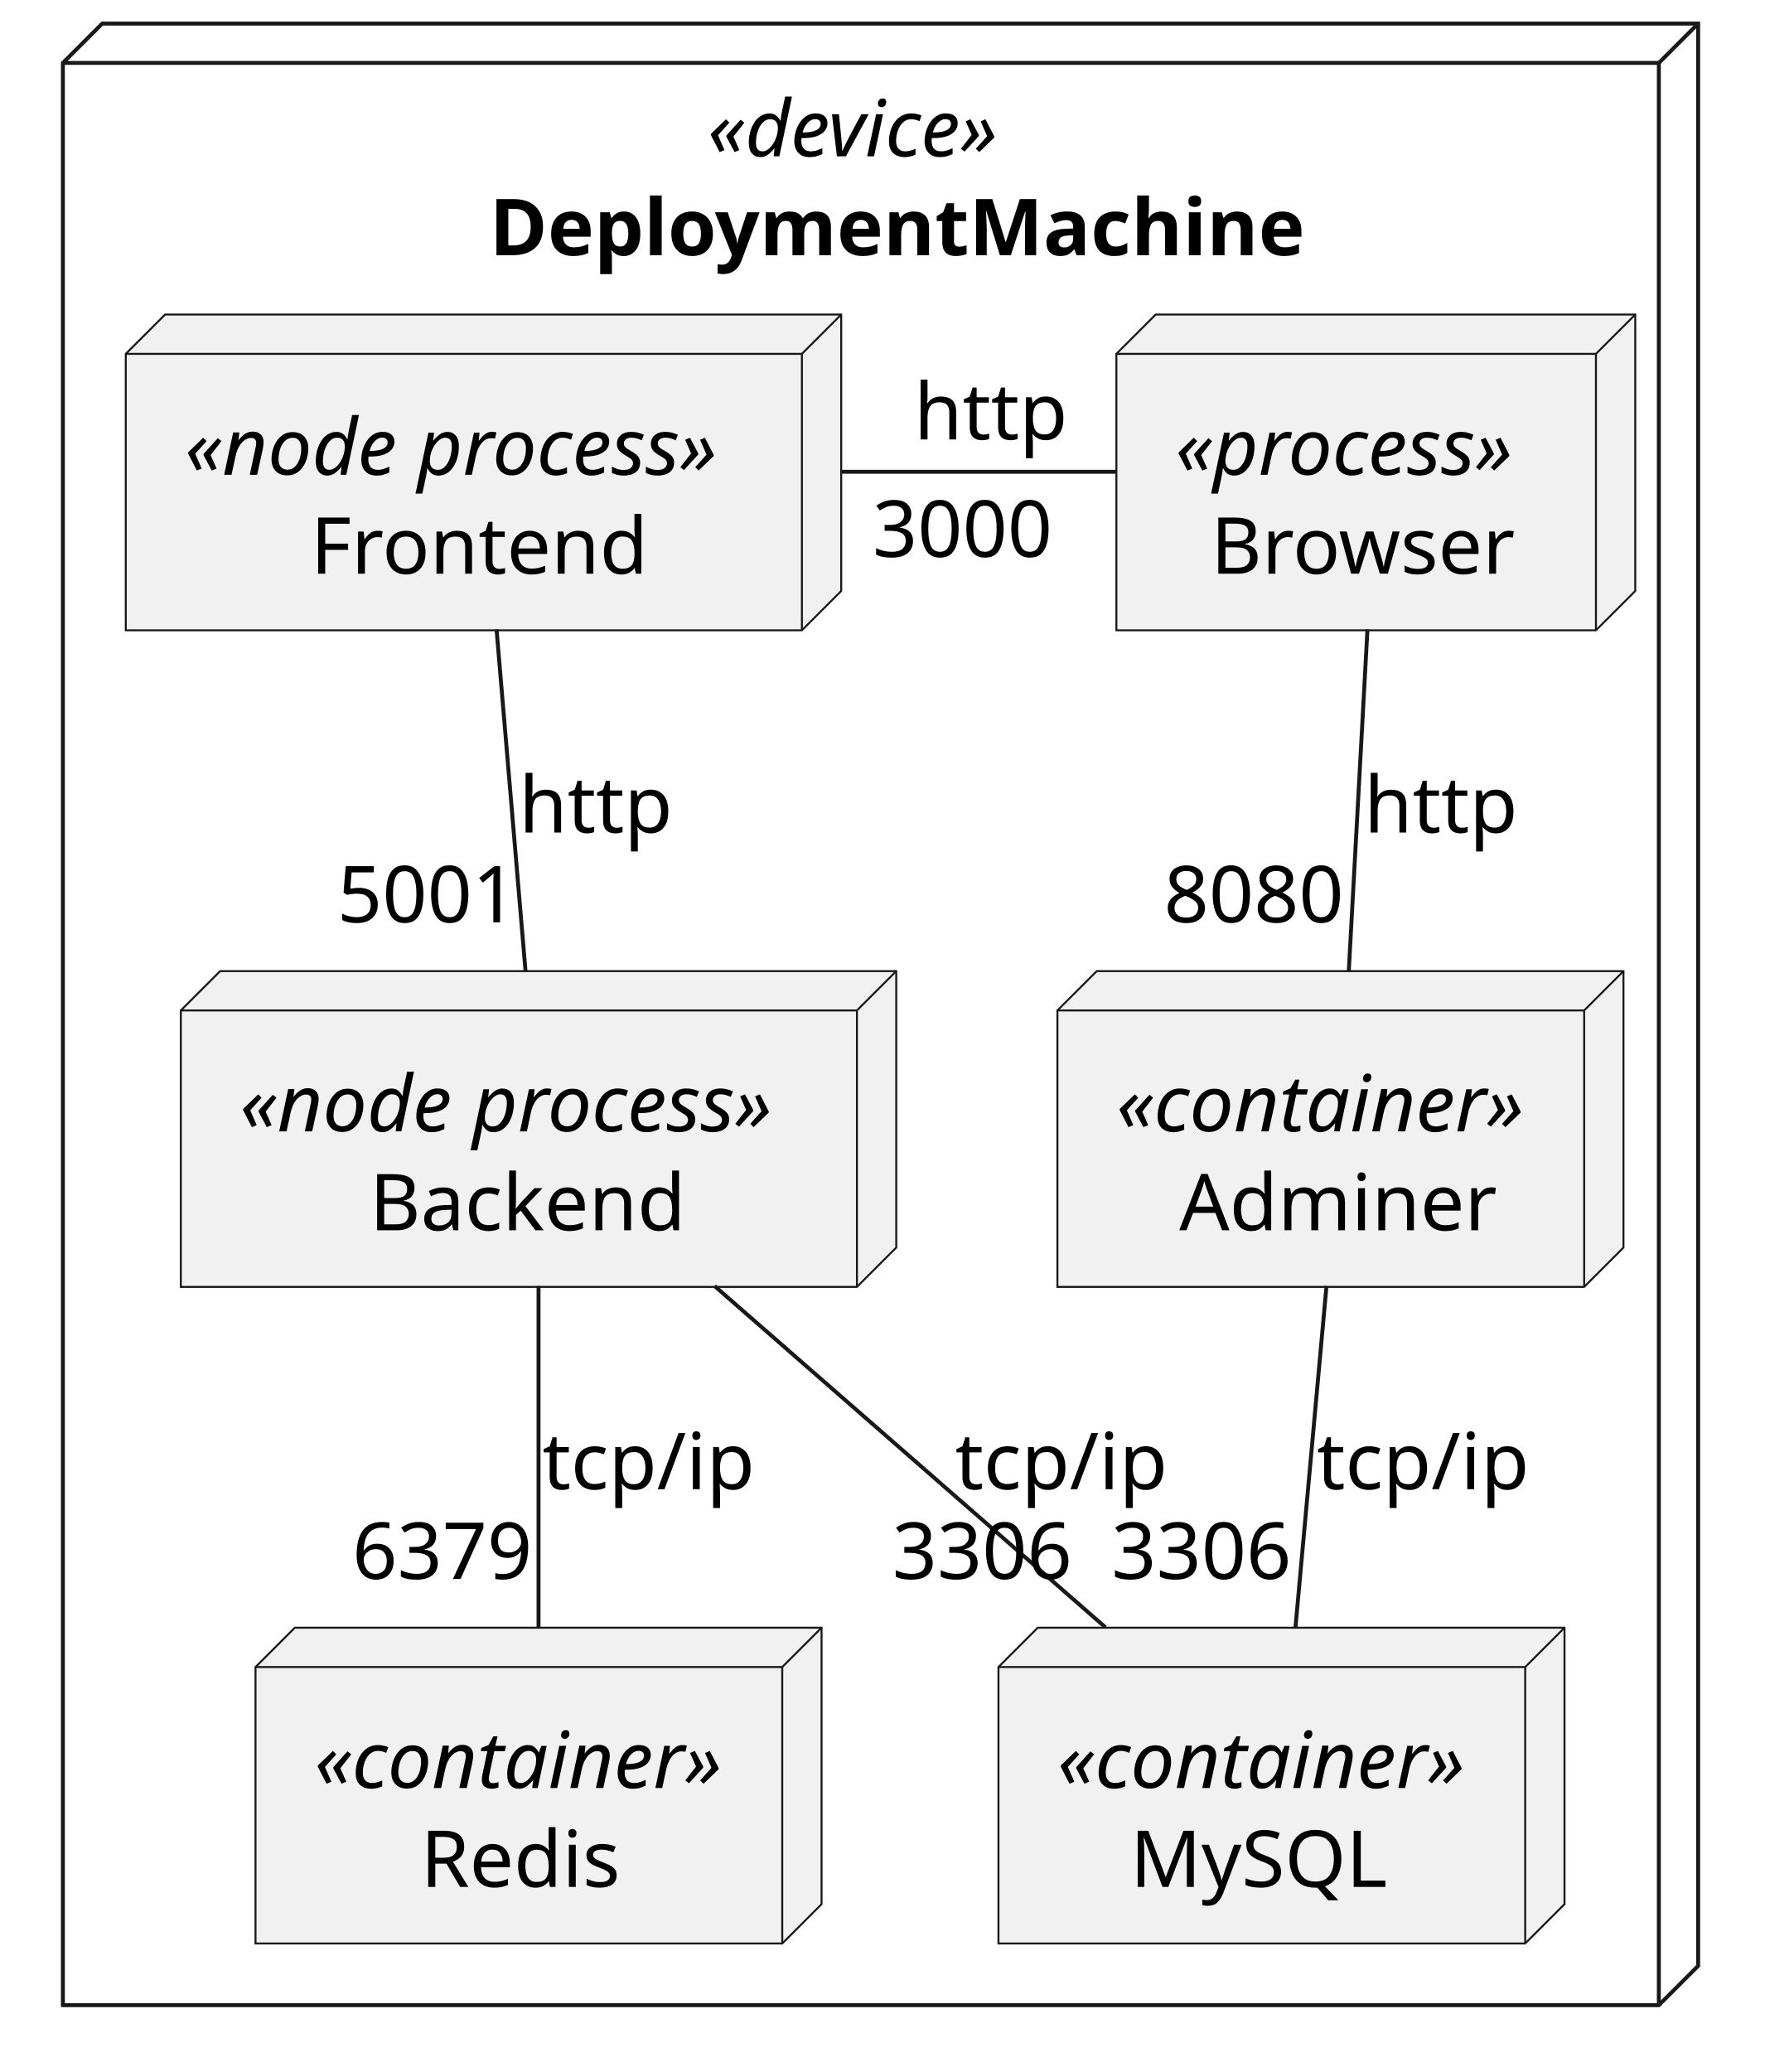
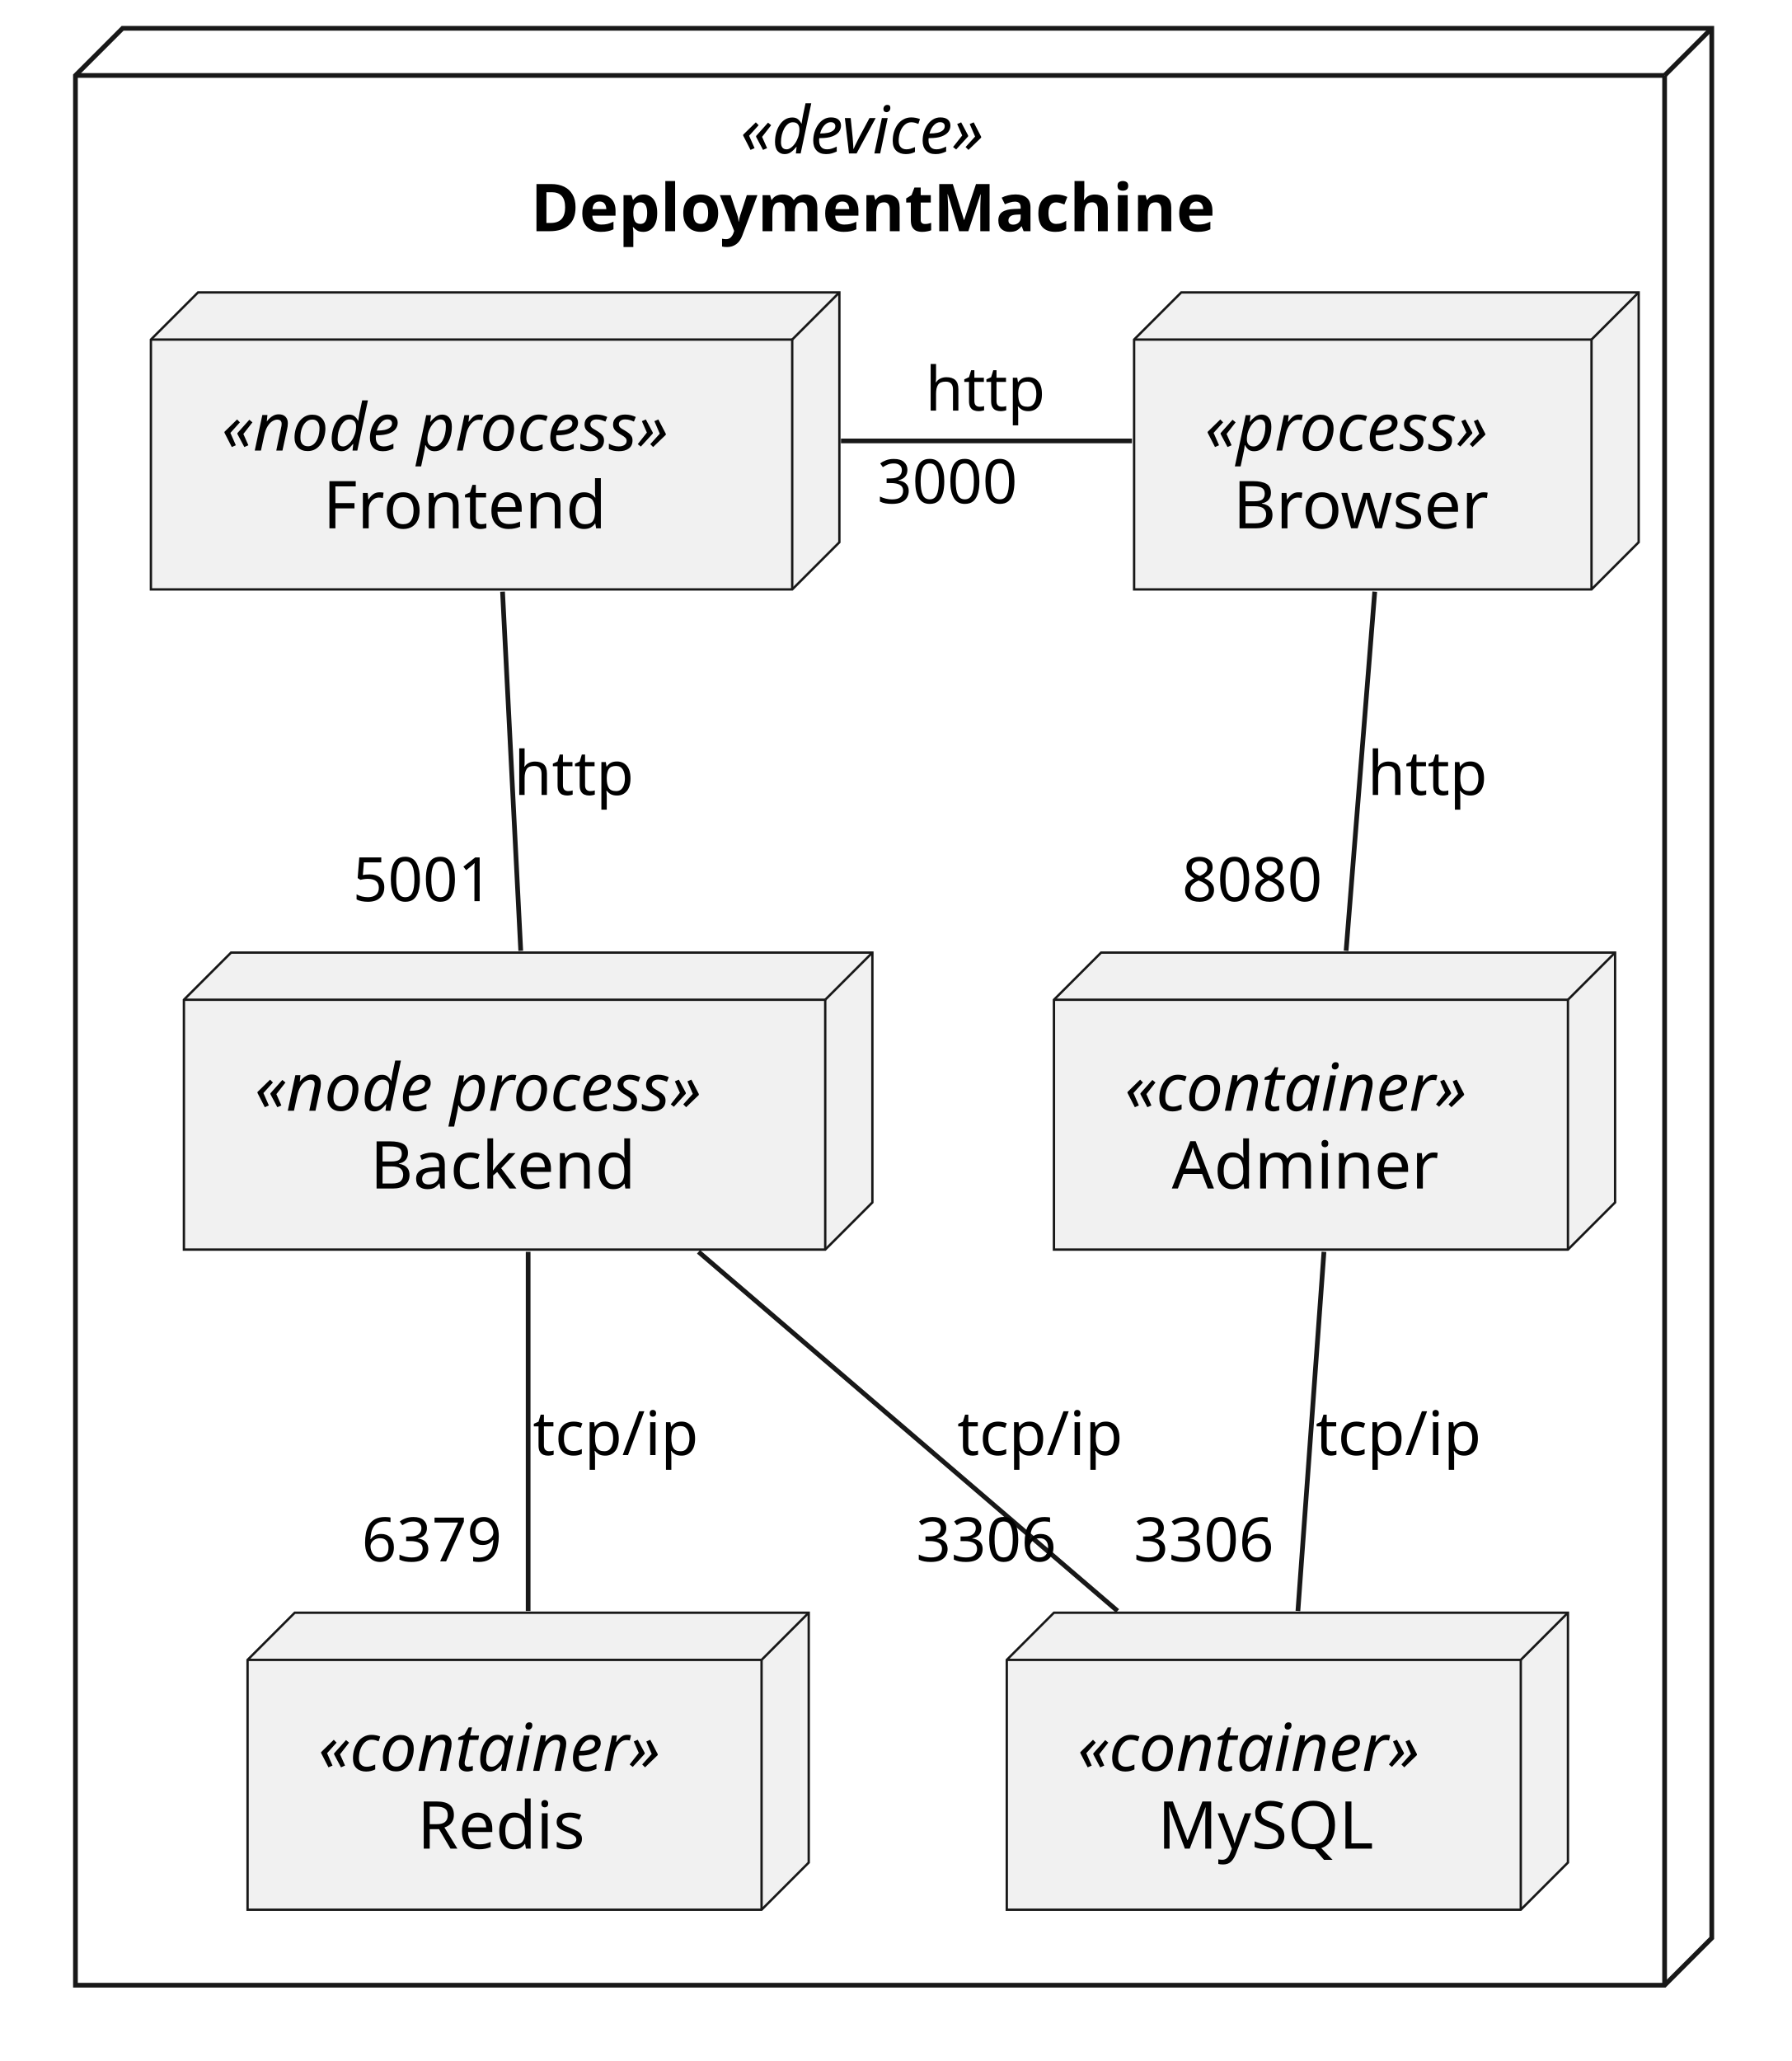
- <svg xmlns="http://www.w3.org/2000/svg" contentStyleType="text/css" height="527px" preserveAspectRatio="none" style="width:449px;height:527px;background:#FFFFFF;" version="1.1" viewBox="0 0 449 527" width="449px" zoomAndPan="magnify">
+ <svg xmlns="http://www.w3.org/2000/svg" contentStyleType="text/css" height="437px" preserveAspectRatio="none" style="width:380px;height:437px;background:#FFFFFF;" version="1.1" viewBox="0 0 380 437" width="380px" zoomAndPan="magnify">
  <defs />
  <g>
    <g id="cluster_DeploymentMachine">
-       <polygon fill="none" points="16,16,26,6,432,6,432,500,422,510,16,510,16,16" style="stroke:#181818;stroke-width:1.0;" />
-       <line style="stroke:#181818;stroke-width:1.0;" x1="422" x2="432" y1="16" y2="6" />
-       <line style="stroke:#181818;stroke-width:1.0;" x1="16" x2="422" y1="16" y2="16" />
-       <line style="stroke:#181818;stroke-width:1.0;" x1="422" x2="422" y1="16" y2="510" />
-       <text fill="#000000" font-family="sans-serif" font-size="20" font-style="italic" lengthAdjust="spacing" textLength="80" x="180" y="39.762">«device»</text>
-       <text fill="#000000" font-family="sans-serif" font-size="20" font-weight="bold" lengthAdjust="spacing" textLength="191" x="124.5" y="64.918">DeploymentMachine</text>
+       <polygon fill="none" points="16,16,26,6,363,6,363,410.93,353,420.93,16,420.93,16,16" style="stroke:#181818;stroke-width:1.0;" />
+       <line style="stroke:#181818;stroke-width:1.0;" x1="353" x2="363" y1="16" y2="6" />
+       <line style="stroke:#181818;stroke-width:1.0;" x1="16" x2="353" y1="16" y2="16" />
+       <line style="stroke:#181818;stroke-width:1.0;" x1="353" x2="353" y1="16" y2="420.93" />
+       <text fill="#000000" font-family="sans-serif" font-size="14" font-style="italic" lengthAdjust="spacing" textLength="57" x="157" y="32.535">«device»</text>
+       <text fill="#000000" font-family="sans-serif" font-size="14" font-weight="bold" lengthAdjust="spacing" textLength="146" x="112.5" y="49.023">DeploymentMachine</text>
    </g>
    <g id="elem_MySQL">
-       <polygon fill="#F1F1F1" points="254,424,264,414,398,414,398,484.312,388,494.312,254,494.312,254,424" style="stroke:#181818;stroke-width:0.5;" />
-       <line style="stroke:#181818;stroke-width:0.5;" x1="388" x2="398" y1="424" y2="414" />
-       <line style="stroke:#181818;stroke-width:0.5;" x1="254" x2="388" y1="424" y2="424" />
-       <line style="stroke:#181818;stroke-width:0.5;" x1="388" x2="388" y1="424" y2="494.312" />
-       <text fill="#000000" font-family="sans-serif" font-size="20" font-style="italic" lengthAdjust="spacing" textLength="104" x="269" y="454.762">«container»</text>
-       <text fill="#000000" font-family="sans-serif" font-size="20" lengthAdjust="spacing" textLength="67" x="287.5" y="479.918">MySQL</text>
+       <polygon fill="#F1F1F1" points="213.5,351.95,223.5,341.95,332.5,341.95,332.5,394.927,322.5,404.927,213.5,404.927,213.5,351.95" style="stroke:#181818;stroke-width:0.5;" />
+       <line style="stroke:#181818;stroke-width:0.5;" x1="322.5" x2="332.5" y1="351.95" y2="341.95" />
+       <line style="stroke:#181818;stroke-width:0.5;" x1="213.5" x2="322.5" y1="351.95" y2="351.95" />
+       <line style="stroke:#181818;stroke-width:0.5;" x1="322.5" x2="322.5" y1="351.95" y2="404.927" />
+       <text fill="#000000" font-family="sans-serif" font-size="14" font-style="italic" lengthAdjust="spacing" textLength="79" x="228.5" y="375.485">«container»</text>
+       <text fill="#000000" font-family="sans-serif" font-size="14" lengthAdjust="spacing" textLength="45" x="245.5" y="391.973">MySQL</text>
    </g>
    <g id="elem_Adminer">
-       <polygon fill="#F1F1F1" points="269,257,279,247,413,247,413,317.312,403,327.312,269,327.312,269,257" style="stroke:#181818;stroke-width:0.5;" />
-       <line style="stroke:#181818;stroke-width:0.5;" x1="403" x2="413" y1="257" y2="247" />
-       <line style="stroke:#181818;stroke-width:0.5;" x1="269" x2="403" y1="257" y2="257" />
-       <line style="stroke:#181818;stroke-width:0.5;" x1="403" x2="403" y1="257" y2="327.312" />
-       <text fill="#000000" font-family="sans-serif" font-size="20" font-style="italic" lengthAdjust="spacing" textLength="104" x="284" y="287.762">«container»</text>
-       <text fill="#000000" font-family="sans-serif" font-size="20" lengthAdjust="spacing" textLength="72" x="300" y="312.918">Adminer</text>
+       <polygon fill="#F1F1F1" points="223.5,211.98,233.5,201.98,342.5,201.98,342.5,254.957,332.5,264.957,223.5,264.957,223.5,211.98" style="stroke:#181818;stroke-width:0.5;" />
+       <line style="stroke:#181818;stroke-width:0.5;" x1="332.5" x2="342.5" y1="211.98" y2="201.98" />
+       <line style="stroke:#181818;stroke-width:0.5;" x1="223.5" x2="332.5" y1="211.98" y2="211.98" />
+       <line style="stroke:#181818;stroke-width:0.5;" x1="332.5" x2="332.5" y1="211.98" y2="264.957" />
+       <text fill="#000000" font-family="sans-serif" font-size="14" font-style="italic" lengthAdjust="spacing" textLength="79" x="238.5" y="235.515">«container»</text>
+       <text fill="#000000" font-family="sans-serif" font-size="14" lengthAdjust="spacing" textLength="59" x="248.5" y="252.003">Adminer</text>
    </g>
    <g id="elem_Redis">
-       <polygon fill="#F1F1F1" points="65,424,75,414,209,414,209,484.312,199,494.312,65,494.312,65,424" style="stroke:#181818;stroke-width:0.5;" />
-       <line style="stroke:#181818;stroke-width:0.5;" x1="199" x2="209" y1="424" y2="414" />
-       <line style="stroke:#181818;stroke-width:0.5;" x1="65" x2="199" y1="424" y2="424" />
-       <line style="stroke:#181818;stroke-width:0.5;" x1="199" x2="199" y1="424" y2="494.312" />
-       <text fill="#000000" font-family="sans-serif" font-size="20" font-style="italic" lengthAdjust="spacing" textLength="104" x="80" y="454.762">«container»</text>
-       <text fill="#000000" font-family="sans-serif" font-size="20" lengthAdjust="spacing" textLength="50" x="107" y="479.918">Redis</text>
+       <polygon fill="#F1F1F1" points="52.5,351.95,62.5,341.95,171.5,341.95,171.5,394.927,161.5,404.927,52.5,404.927,52.5,351.95" style="stroke:#181818;stroke-width:0.5;" />
+       <line style="stroke:#181818;stroke-width:0.5;" x1="161.5" x2="171.5" y1="351.95" y2="341.95" />
+       <line style="stroke:#181818;stroke-width:0.5;" x1="52.5" x2="161.5" y1="351.95" y2="351.95" />
+       <line style="stroke:#181818;stroke-width:0.5;" x1="161.5" x2="161.5" y1="351.95" y2="404.927" />
+       <text fill="#000000" font-family="sans-serif" font-size="14" font-style="italic" lengthAdjust="spacing" textLength="79" x="67.5" y="375.485">«container»</text>
+       <text fill="#000000" font-family="sans-serif" font-size="14" lengthAdjust="spacing" textLength="37" x="88.5" y="391.973">Redis</text>
    </g>
    <g id="elem_Backend">
-       <polygon fill="#F1F1F1" points="46,257,56,247,228,247,228,317.312,218,327.312,46,327.312,46,257" style="stroke:#181818;stroke-width:0.5;" />
-       <line style="stroke:#181818;stroke-width:0.5;" x1="218" x2="228" y1="257" y2="247" />
-       <line style="stroke:#181818;stroke-width:0.5;" x1="46" x2="218" y1="257" y2="257" />
-       <line style="stroke:#181818;stroke-width:0.5;" x1="218" x2="218" y1="257" y2="327.312" />
-       <text fill="#000000" font-family="sans-serif" font-size="20" font-style="italic" lengthAdjust="spacing" textLength="142" x="61" y="287.762">«node process»</text>
-       <text fill="#000000" font-family="sans-serif" font-size="20" lengthAdjust="spacing" textLength="76" x="94" y="312.918">Backend</text>
+       <polygon fill="#F1F1F1" points="39,211.98,49,201.98,185,201.98,185,254.957,175,264.957,39,264.957,39,211.98" style="stroke:#181818;stroke-width:0.5;" />
+       <line style="stroke:#181818;stroke-width:0.5;" x1="175" x2="185" y1="211.98" y2="201.98" />
+       <line style="stroke:#181818;stroke-width:0.5;" x1="39" x2="175" y1="211.98" y2="211.98" />
+       <line style="stroke:#181818;stroke-width:0.5;" x1="175" x2="175" y1="211.98" y2="264.957" />
+       <text fill="#000000" font-family="sans-serif" font-size="14" font-style="italic" lengthAdjust="spacing" textLength="106" x="54" y="235.515">«node process»</text>
+       <text fill="#000000" font-family="sans-serif" font-size="14" lengthAdjust="spacing" textLength="57" x="78.5" y="252.003">Backend</text>
    </g>
    <g id="elem_Frontend">
-       <polygon fill="#F1F1F1" points="32,90,42,80,214,80,214,150.312,204,160.312,32,160.312,32,90" style="stroke:#181818;stroke-width:0.5;" />
-       <line style="stroke:#181818;stroke-width:0.5;" x1="204" x2="214" y1="90" y2="80" />
-       <line style="stroke:#181818;stroke-width:0.5;" x1="32" x2="204" y1="90" y2="90" />
-       <line style="stroke:#181818;stroke-width:0.5;" x1="204" x2="204" y1="90" y2="160.312" />
-       <text fill="#000000" font-family="sans-serif" font-size="20" font-style="italic" lengthAdjust="spacing" textLength="142" x="47" y="120.762">«node process»</text>
-       <text fill="#000000" font-family="sans-serif" font-size="20" lengthAdjust="spacing" textLength="78" x="79" y="145.918">Frontend</text>
+       <polygon fill="#F1F1F1" points="32,72,42,62,178,62,178,114.977,168,124.977,32,124.977,32,72" style="stroke:#181818;stroke-width:0.5;" />
+       <line style="stroke:#181818;stroke-width:0.5;" x1="168" x2="178" y1="72" y2="62" />
+       <line style="stroke:#181818;stroke-width:0.5;" x1="32" x2="168" y1="72" y2="72" />
+       <line style="stroke:#181818;stroke-width:0.5;" x1="168" x2="168" y1="72" y2="124.977" />
+       <text fill="#000000" font-family="sans-serif" font-size="14" font-style="italic" lengthAdjust="spacing" textLength="106" x="47" y="95.535">«node process»</text>
+       <text fill="#000000" font-family="sans-serif" font-size="14" lengthAdjust="spacing" textLength="63" x="68.5" y="112.023">Frontend</text>
    </g>
    <g id="elem_Browser">
-       <polygon fill="#F1F1F1" points="284,90,294,80,416,80,416,150.312,406,160.312,284,160.312,284,90" style="stroke:#181818;stroke-width:0.5;" />
-       <line style="stroke:#181818;stroke-width:0.5;" x1="406" x2="416" y1="90" y2="80" />
-       <line style="stroke:#181818;stroke-width:0.5;" x1="284" x2="406" y1="90" y2="90" />
-       <line style="stroke:#181818;stroke-width:0.5;" x1="406" x2="406" y1="90" y2="160.312" />
-       <text fill="#000000" font-family="sans-serif" font-size="20" font-style="italic" lengthAdjust="spacing" textLength="92" x="299" y="120.762">«process»</text>
-       <text fill="#000000" font-family="sans-serif" font-size="20" lengthAdjust="spacing" textLength="74" x="308" y="145.918">Browser</text>
+       <polygon fill="#F1F1F1" points="240.5,72,250.5,62,347.5,62,347.5,114.977,337.5,124.977,240.5,124.977,240.5,72" style="stroke:#181818;stroke-width:0.5;" />
+       <line style="stroke:#181818;stroke-width:0.5;" x1="337.5" x2="347.5" y1="72" y2="62" />
+       <line style="stroke:#181818;stroke-width:0.5;" x1="240.5" x2="337.5" y1="72" y2="72" />
+       <line style="stroke:#181818;stroke-width:0.5;" x1="337.5" x2="337.5" y1="72" y2="124.977" />
+       <text fill="#000000" font-family="sans-serif" font-size="14" font-style="italic" lengthAdjust="spacing" textLength="67" x="255.5" y="95.535">«process»</text>
+       <text fill="#000000" font-family="sans-serif" font-size="14" lengthAdjust="spacing" textLength="55" x="261.5" y="112.023">Browser</text>
    </g>
    <g id="link_Frontend_Backend">
-       <path d="M126.32,160.1 C128.54,186.31 131.46,220.68 133.68,246.89 " fill="none" id="Frontend-Backend" style="stroke:#181818;stroke-width:1.0;" />
-       <text fill="#000000" font-family="sans-serif" font-size="20" lengthAdjust="spacing" textLength="33" x="132" y="211.762">http</text>
-       <text fill="#000000" font-family="sans-serif" font-size="20" lengthAdjust="spacing" textLength="44" x="85.803" y="234.584">5001</text>
+       <path d="M106.57,125.45 C107.72,148.18 109.28,178.9 110.43,201.6 " fill="none" id="Frontend-Backend" style="stroke:#181818;stroke-width:1.0;" />
+       <text fill="#000000" font-family="sans-serif" font-size="13" lengthAdjust="spacing" textLength="26" x="109" y="168.548">http</text>
+       <text fill="#000000" font-family="sans-serif" font-size="13" lengthAdjust="spacing" textLength="32" x="74.806" y="191.081">5001</text>
    </g>
    <g id="link_Backend_MySQL">
-       <path d="M181.79,327.1 C211.81,353.31 251.18,387.68 281.2,413.89 " fill="none" id="Backend-MySQL" style="stroke:#181818;stroke-width:1.0;" />
-       <text fill="#000000" font-family="sans-serif" font-size="20" lengthAdjust="spacing" textLength="48" x="243" y="378.762">tcp/ip</text>
-       <text fill="#000000" font-family="sans-serif" font-size="20" lengthAdjust="spacing" textLength="44" x="226.971" y="401.584">3306</text>
+       <path d="M148.13,265.43 C174.65,288.15 210.5,318.88 236.99,341.58 " fill="none" id="Backend-MySQL" style="stroke:#181818;stroke-width:1.0;" />
+       <text fill="#000000" font-family="sans-serif" font-size="13" lengthAdjust="spacing" textLength="39" x="203" y="308.518">tcp/ip</text>
+       <text fill="#000000" font-family="sans-serif" font-size="13" lengthAdjust="spacing" textLength="32" x="194.263" y="331.063">3306</text>
    </g>
    <g id="link_Backend_Redis">
-       <path d="M137,327.1 C137,353.31 137,387.68 137,413.89 " fill="none" id="Backend-Redis" style="stroke:#181818;stroke-width:1.0;" />
-       <text fill="#000000" font-family="sans-serif" font-size="20" lengthAdjust="spacing" textLength="48" x="138" y="378.762">tcp/ip</text>
-       <text fill="#000000" font-family="sans-serif" font-size="20" lengthAdjust="spacing" textLength="44" x="89.631" y="401.584">6379</text>
+       <path d="M112,265.43 C112,288.15 112,318.88 112,341.58 " fill="none" id="Backend-Redis" style="stroke:#181818;stroke-width:1.0;" />
+       <text fill="#000000" font-family="sans-serif" font-size="13" lengthAdjust="spacing" textLength="39" x="113" y="308.518">tcp/ip</text>
+       <text fill="#000000" font-family="sans-serif" font-size="13" lengthAdjust="spacing" textLength="32" x="76.7" y="331.063">6379</text>
    </g>
    <g id="link_Adminer_MySQL">
-       <path d="M337.45,327.1 C335.06,353.31 331.94,387.68 329.56,413.89 " fill="none" id="Adminer-MySQL" style="stroke:#181818;stroke-width:1.0;" />
-       <text fill="#000000" font-family="sans-serif" font-size="20" lengthAdjust="spacing" textLength="48" x="335" y="378.762">tcp/ip</text>
-       <text fill="#000000" font-family="sans-serif" font-size="20" lengthAdjust="spacing" textLength="44" x="282.736" y="401.584">3306</text>
+       <path d="M280.76,265.43 C279.11,288.15 276.88,318.88 275.24,341.58 " fill="none" id="Adminer-MySQL" style="stroke:#181818;stroke-width:1.0;" />
+       <text fill="#000000" font-family="sans-serif" font-size="13" lengthAdjust="spacing" textLength="39" x="279" y="308.518">tcp/ip</text>
+       <text fill="#000000" font-family="sans-serif" font-size="13" lengthAdjust="spacing" textLength="32" x="240.402" y="331.063">3306</text>
    </g>
    <g id="link_Frontend_Browser">
-       <path d="M214.02,120 C237.33,120 261.96,120 283.76,120 " fill="none" id="Frontend-Browser" style="stroke:#181818;stroke-width:1.0;" />
-       <text fill="#000000" font-family="sans-serif" font-size="20" lengthAdjust="spacing" textLength="33" x="232.5" y="111.762">http</text>
-       <text fill="#000000" font-family="sans-serif" font-size="20" lengthAdjust="spacing" textLength="44" x="221.967" y="141.635">3000</text>
+       <path d="M178.34,93.49 C198.89,93.49 220.84,93.49 240.04,93.49 " fill="none" id="Frontend-Browser" style="stroke:#181818;stroke-width:1.0;" />
+       <text fill="#000000" font-family="sans-serif" font-size="13" lengthAdjust="spacing" textLength="26" x="196.25" y="87.058">http</text>
+       <text fill="#000000" font-family="sans-serif" font-size="13" lengthAdjust="spacing" textLength="32" x="186.018" y="106.716">3000</text>
    </g>
    <g id="link_Browser_Adminer">
-       <path d="M347.87,160.1 C346.44,186.31 344.56,220.68 343.13,246.89 " fill="none" id="Browser-Adminer" style="stroke:#181818;stroke-width:1.0;" />
-       <text fill="#000000" font-family="sans-serif" font-size="20" lengthAdjust="spacing" textLength="33" x="347" y="211.762">http</text>
-       <text fill="#000000" font-family="sans-serif" font-size="20" lengthAdjust="spacing" textLength="44" x="296.087" y="234.584">8080</text>
+       <path d="M291.53,125.45 C289.72,148.18 287.27,178.9 285.46,201.6 " fill="none" id="Browser-Adminer" style="stroke:#181818;stroke-width:1.0;" />
+       <text fill="#000000" font-family="sans-serif" font-size="13" lengthAdjust="spacing" textLength="26" x="290" y="168.548">http</text>
+       <text fill="#000000" font-family="sans-serif" font-size="13" lengthAdjust="spacing" textLength="32" x="250.667" y="191.081">8080</text>
    </g>
  </g>
</svg>
